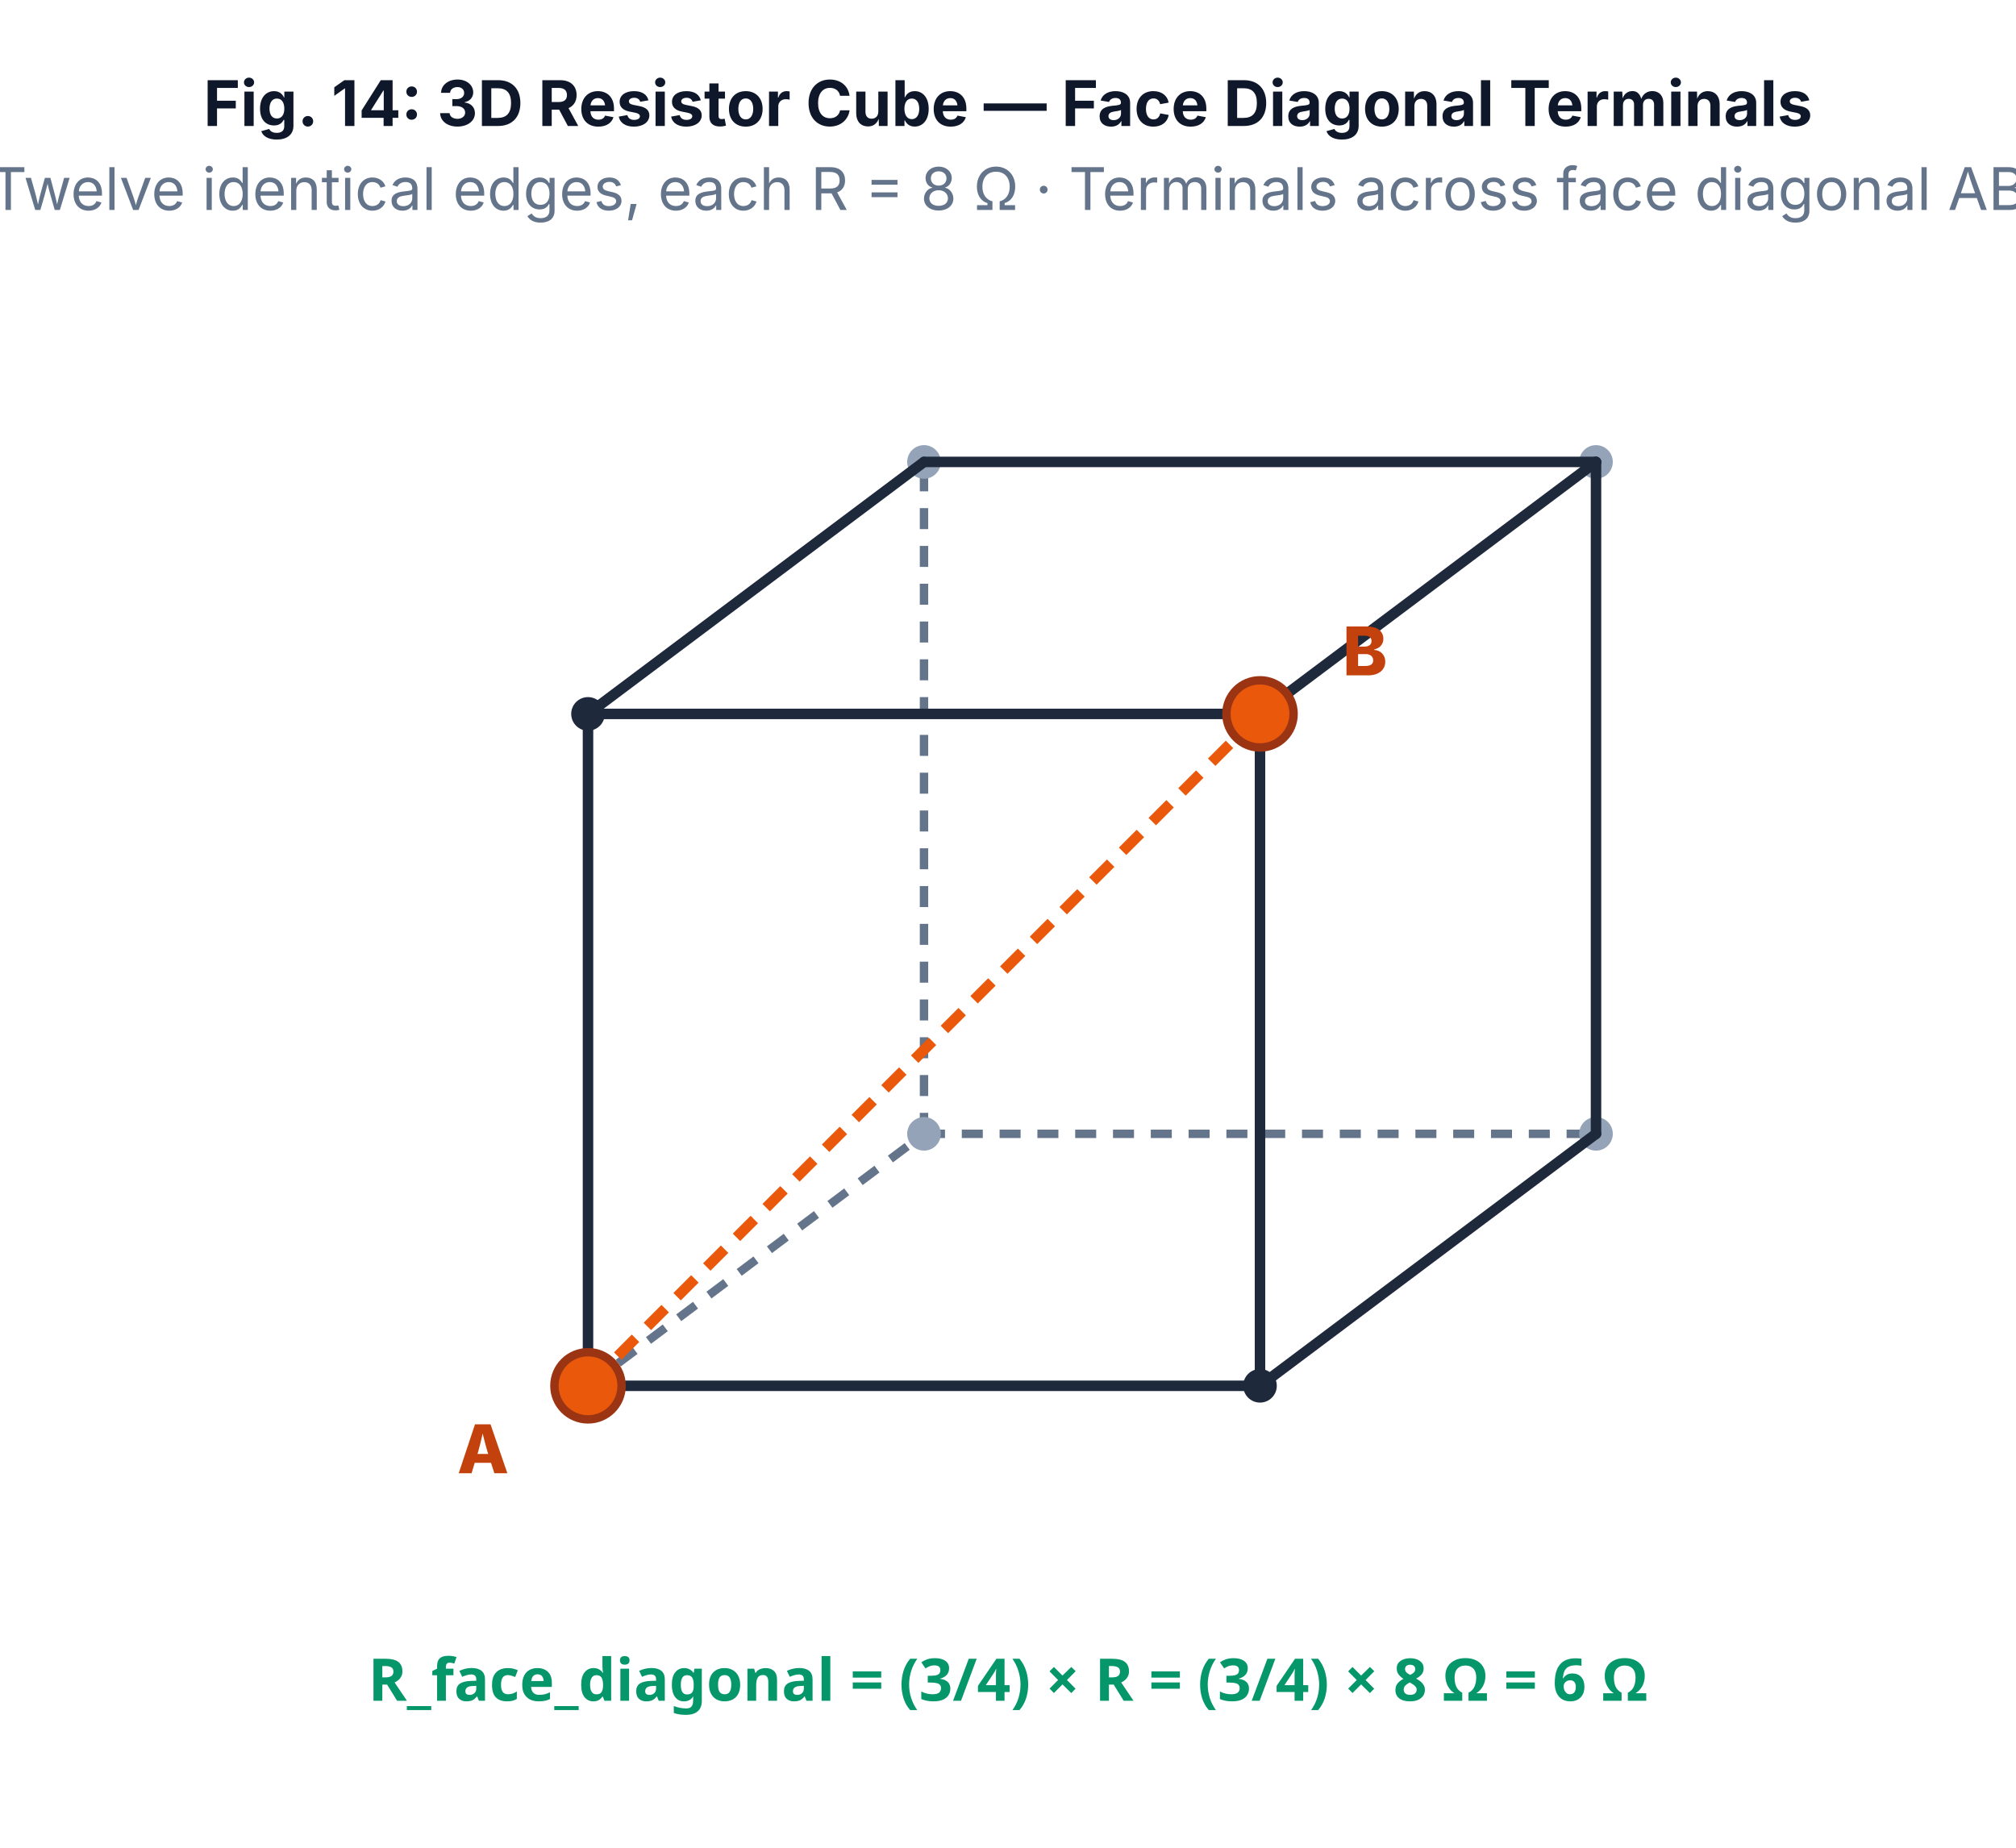
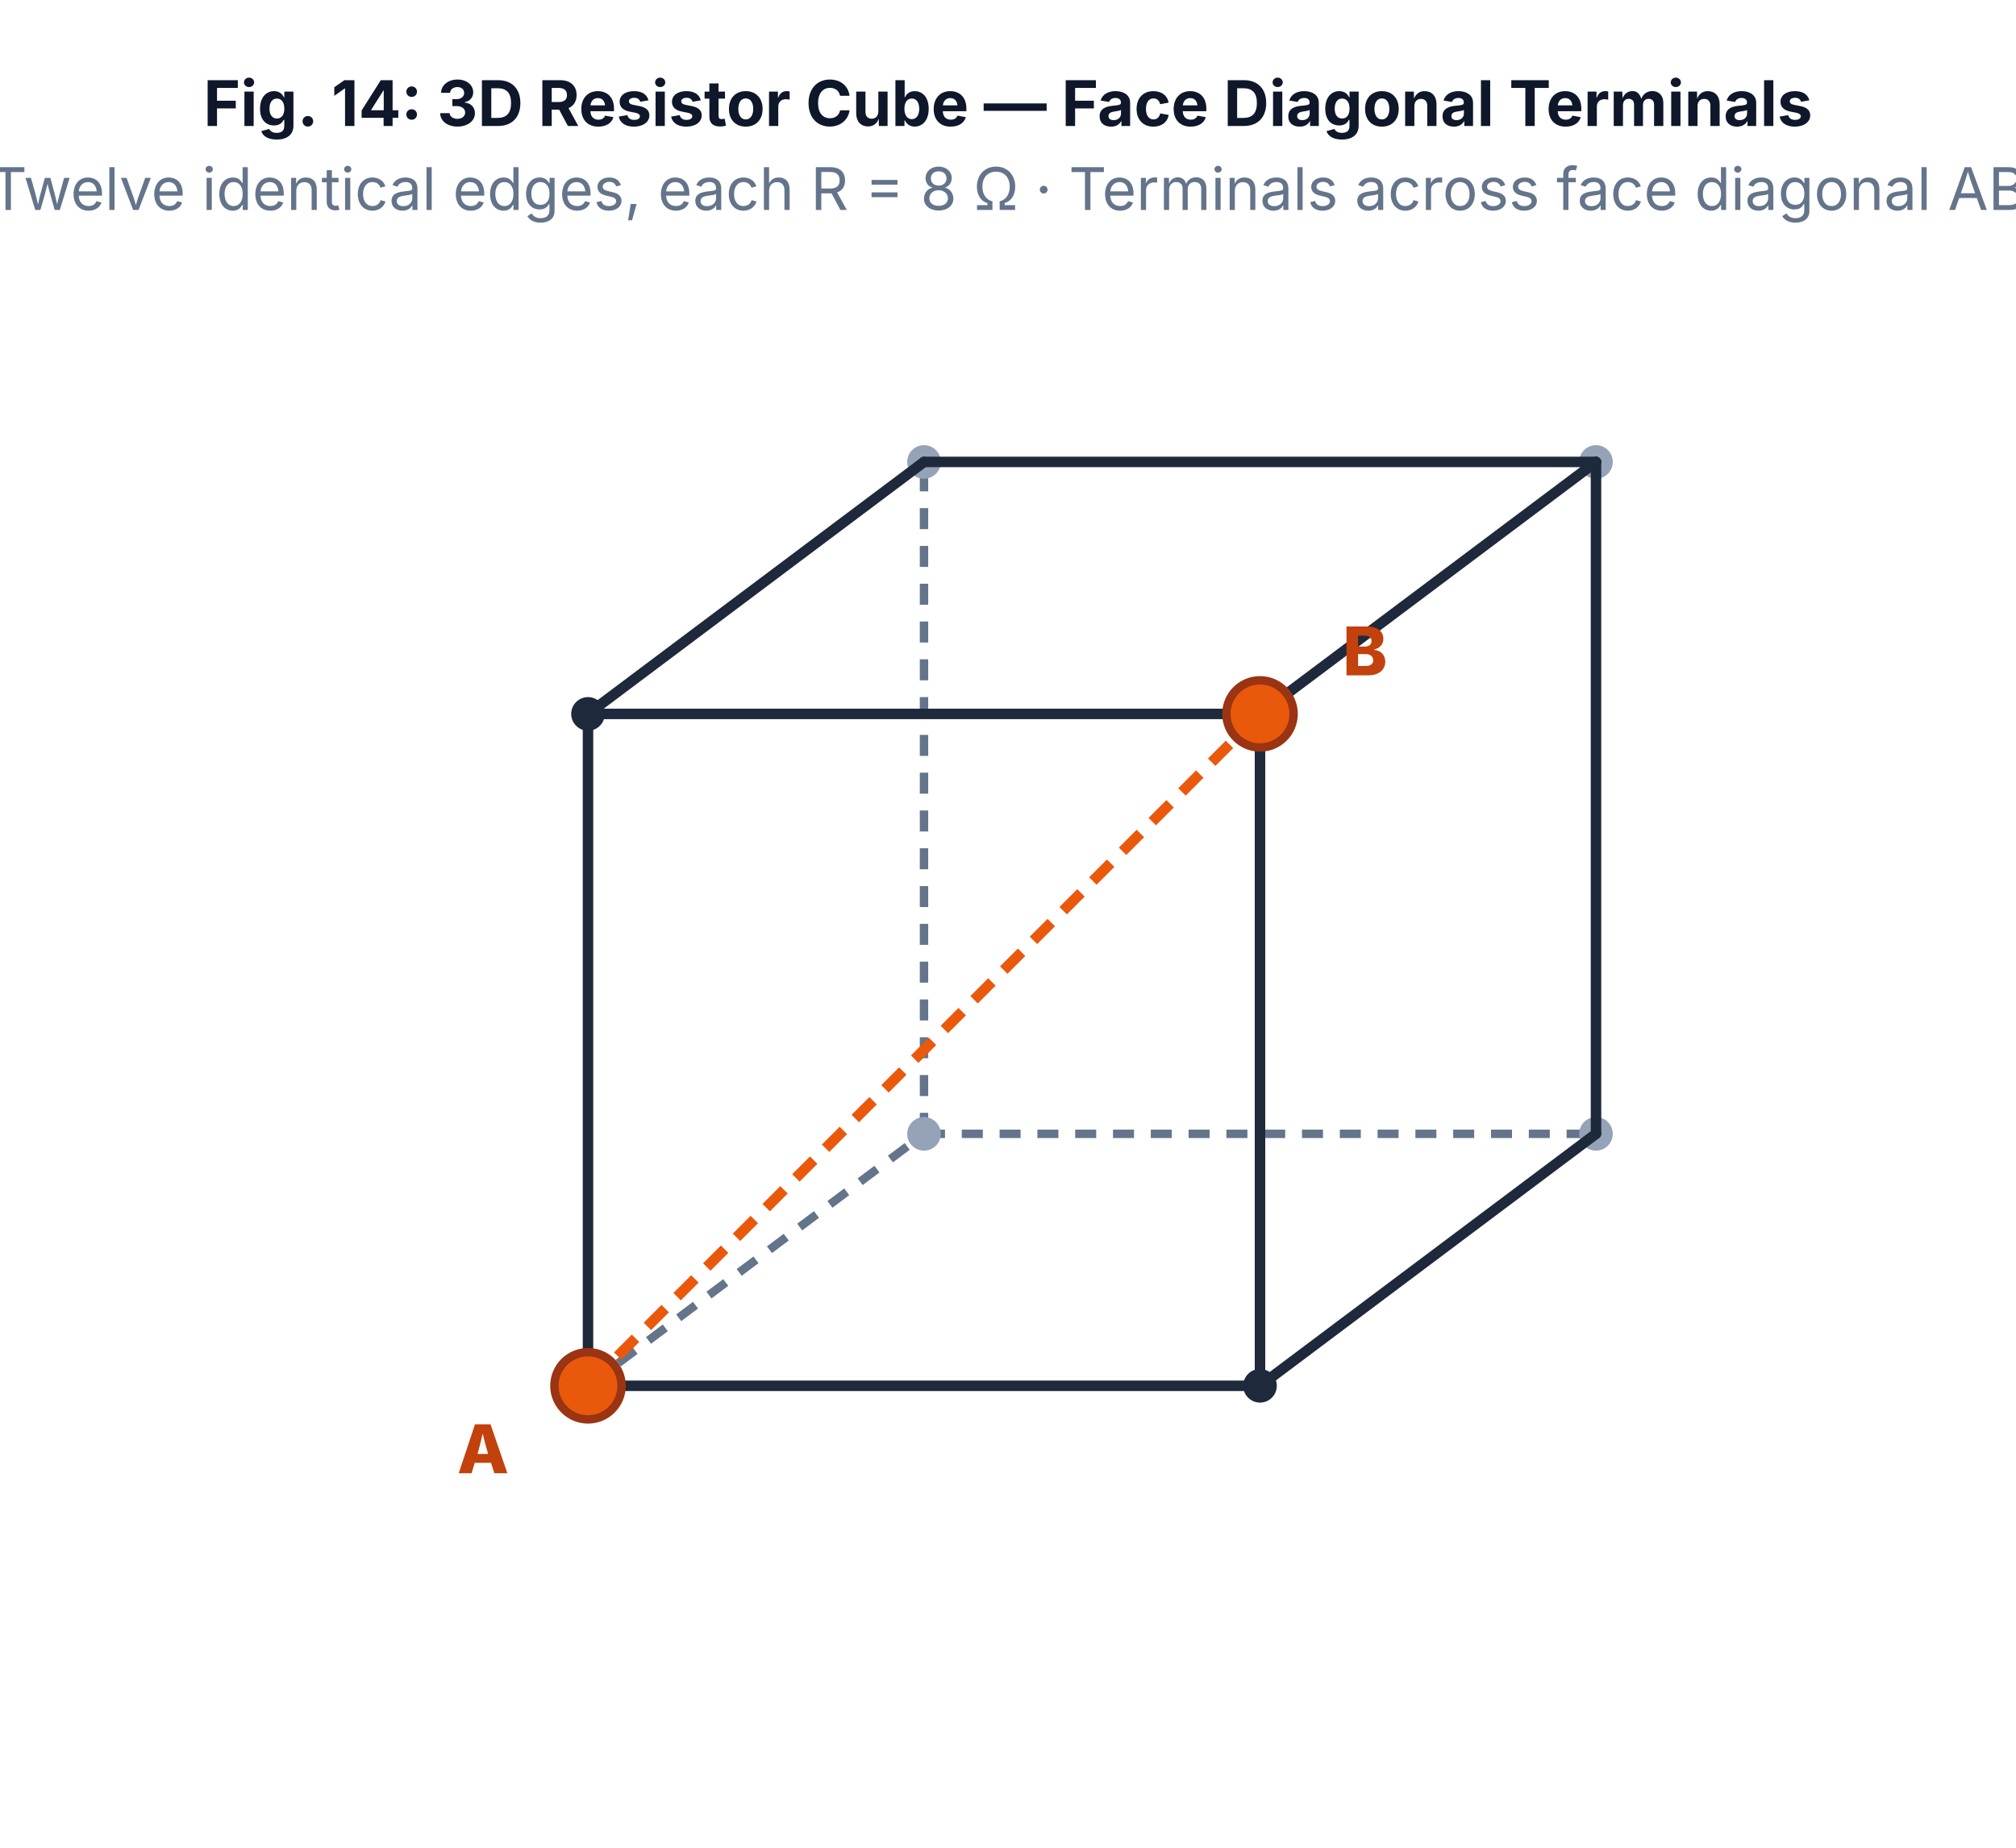
<svg xmlns="http://www.w3.org/2000/svg" viewBox="0 0 480 440" width="100%" height="100%" style="background:#ffffff; border:1.5px solid #cbd5e1; border-radius:10px;">
  <style>
    .wire { stroke: #1e293b; stroke-width: 2.5; stroke-linecap: round; stroke-linejoin: round; fill: none; }
    .dash-wire { stroke: #64748b; stroke-width: 2; stroke-dasharray: 5,4; fill: none; }
    .res-box { fill: #f8fafc; stroke: #0f172a; stroke-width: 2; rx: 4; }
    .res-lbl { font-family: system-ui, -apple-system, sans-serif; font-size: 14px; font-weight: 600; fill: #0f172a; text-anchor: middle; dominant-baseline: central; }
    .node-pt { fill: #1e293b; }
    .term-pt { fill: #ea580c; stroke: #9a3412; stroke-width: 2; }
    .term-lbl { font-family: system-ui, -apple-system, sans-serif; font-size: 16px; font-weight: 800; fill: #c2410c; text-anchor: middle; dominant-baseline: central; }
    .node-lbl { font-family: system-ui, -apple-system, sans-serif; font-size: 15px; font-weight: 700; fill: #1e293b; text-anchor: middle; dominant-baseline: central; }
    .diag-title { font-family: system-ui, -apple-system, sans-serif; font-size: 15px; font-weight: 700; fill: #0f172a; text-anchor: middle; }
    .diag-sub { font-family: system-ui, -apple-system, sans-serif; font-size: 14px; fill: #64748b; text-anchor: middle; }
  </style>
  <text x="240" y="30" class="diag-title">Fig. 14: 3D Resistor Cube — Face Diagonal Terminals</text>
  <text x="240" y="50" class="diag-sub">Twelve identical edges, each R = 8 Ω · Terminals across face diagonal AB</text>
  <line x1="220" y1="270" x2="380" y2="270" class="dash-wire" />
  <line x1="220" y1="270" x2="220" y2="110" class="dash-wire" />
  <line x1="140" y1="330" x2="220" y2="270" class="dash-wire" />
  <circle cx="220" cy="270" r="4" fill="#94a3b8" />
  <circle cx="380" cy="270" r="4" fill="#94a3b8" />
  <circle cx="220" cy="110" r="4" fill="#94a3b8" />
  <circle cx="380" cy="110" r="4" fill="#94a3b8" />
  <line x1="300" y1="330" x2="380" y2="270" class="wire" />
  <line x1="300" y1="170" x2="380" y2="110" class="wire" />
  <line x1="140" y1="170" x2="220" y2="110" class="wire" />
  <line x1="220" y1="110" x2="380" y2="110" class="wire" />
  <line x1="380" y1="270" x2="380" y2="110" class="wire" />
  <line x1="140" y1="170" x2="300" y2="170" class="wire" />
  <line x1="140" y1="170" x2="140" y2="330" class="wire" />
  <line x1="300" y1="170" x2="300" y2="330" class="wire" />
  <line x1="140" y1="330" x2="300" y2="330" class="wire" />
  <line x1="140" y1="330" x2="300" y2="170" class="dash-wire" style="stroke:#ea580c; stroke-width:2.5; stroke-dasharray:6,4;" />
  <circle cx="140" cy="170" r="4" class="node-pt" />
  <circle cx="300" cy="330" r="4" class="node-pt" />
  <circle cx="140" cy="330" r="8" class="term-pt" />
  <text x="115" y="345" class="term-lbl">A</text>
  <circle cx="300" cy="170" r="8" class="term-pt" />
  <text x="325" y="155" class="term-lbl">B</text>
-   <text x="240" y="405" font-family="system-ui, sans-serif" font-size="14" font-weight="600" fill="#059669" text-anchor="middle">R_face_diagonal = (3/4) × R = (3/4) × 8 Ω = 6 Ω</text>
</svg>
